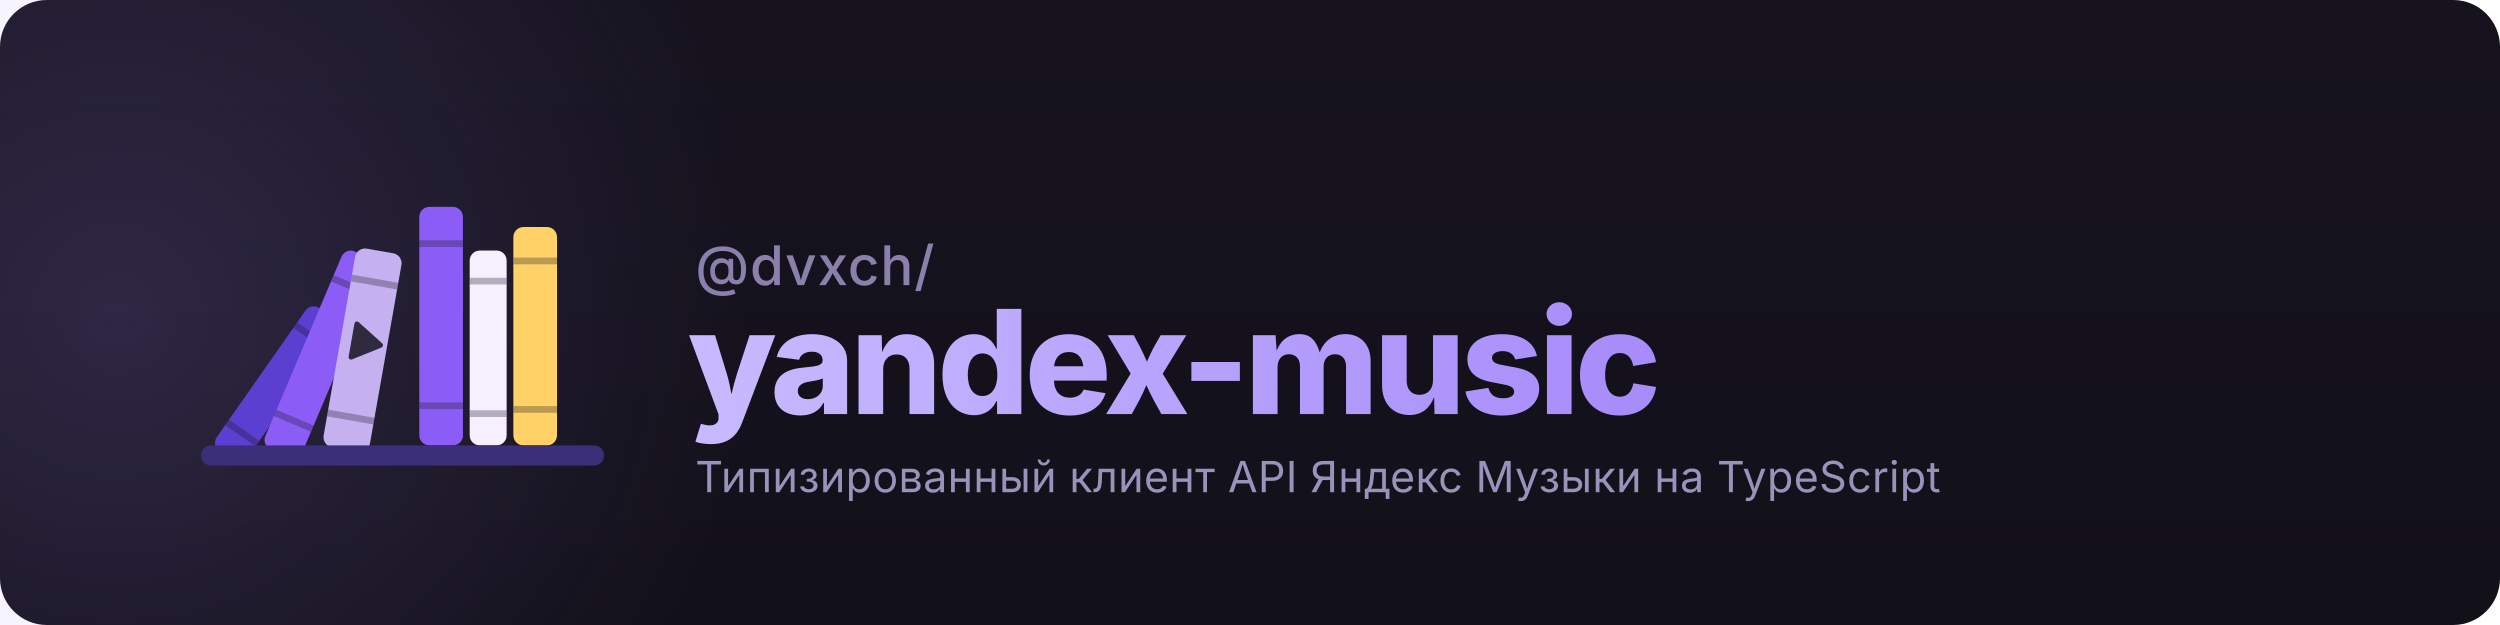
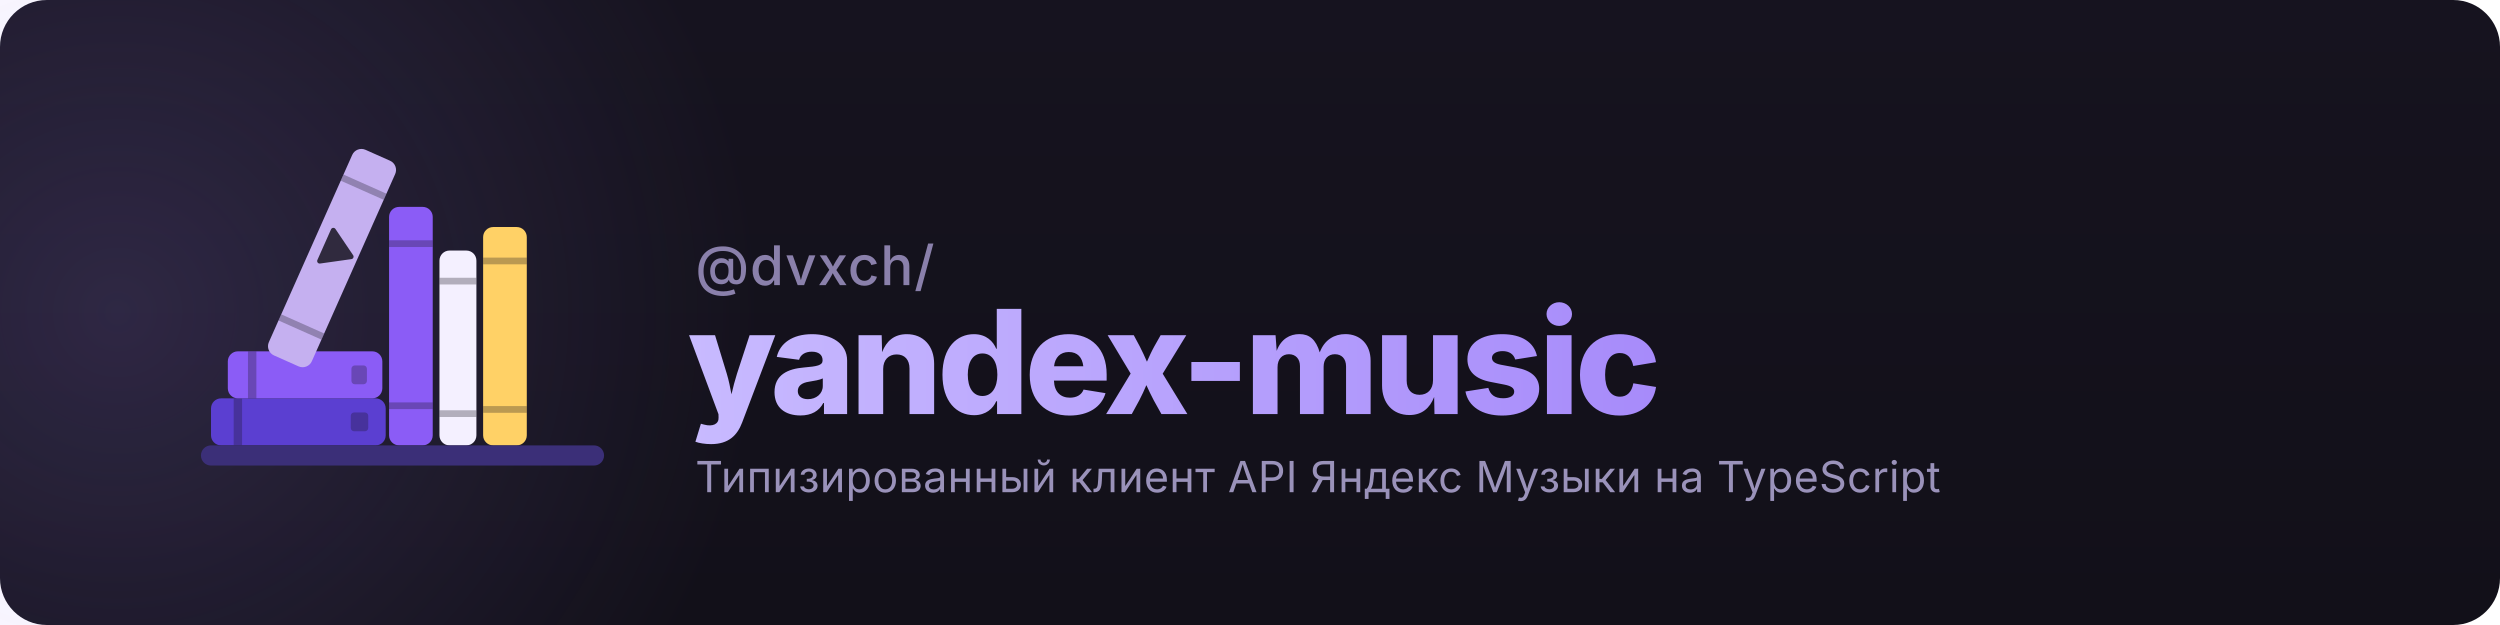
<svg xmlns="http://www.w3.org/2000/svg" viewBox="0 0 1280 320" width="1280" height="320" font-family="Inter, -apple-system, BlinkMacSystemFont, 'Segoe UI', Roboto, Helvetica, Arial, sans-serif">
  <defs>
    <linearGradient id="bg" x1="0" y1="0" x2="0" y2="1">
      <stop offset="0" stop-color="#16131f" />
      <stop offset="1" stop-color="#121019" />
    </linearGradient>
    <radialGradient id="glow" cx="0.2" cy="0.5" r="0.55">
      <stop offset="0" stop-color="#a78bfa" stop-opacity="0.18" />
      <stop offset="1" stop-color="#a78bfa" stop-opacity="0" />
    </radialGradient>
    <linearGradient id="wm" x1="0" y1="0" x2="1" y2="0">
      <stop offset="0" stop-color="#c8baff" />
      <stop offset="1" stop-color="#a78bfa" />
    </linearGradient>
  </defs>
  <rect width="1280" height="320" rx="24" fill="url(#bg)" />
  <circle cx="240" cy="160" r="300" fill="url(#glow)" />
  <g transform="translate(96 44) scale(0.86)">
-     <g transform="rotate(35 14 214)">
-       <rect x="14" y="110" width="22" height="104" rx="6" fill="#5b3fd1" />
-       <rect x="14" y="124.6" width="22" height="4" fill="#16131f" opacity=".30" />
-       <rect x="14" y="195.3" width="22" height="4" fill="#16131f" opacity=".30" />
+     <rect x="14.0" y="186.0" width="104" height="28" rx="6" fill="#5b3fd1" />
+     <rect x="27.5" y="186.0" width="5" height="28" fill="#16131f" opacity=".3" />
+     <rect x="97.2" y="194.4" width="10.4" height="11.2" rx="2" fill="#16131f" opacity=".3" />
+     <rect x="24.0" y="158.0" width="92" height="28" rx="6" fill="#8b5cf6" />
+     <rect x="36.0" y="158.0" width="5" height="28" fill="#16131f" opacity=".3" />
+     <rect x="97.6" y="166.4" width="9.2" height="11.2" rx="2" fill="#16131f" opacity=".3" />
+     <g transform="rotate(24 46 158)">
+       <rect x="46" y="24" width="28" height="134" rx="6" fill="#C5B0F0" />
+       <rect x="46" y="42.8" width="28" height="4" fill="#16131f" opacity=".3" />
+       <rect x="46" y="133.9" width="28" height="4" fill="#16131f" opacity=".3" />
+       <polygon points="54.0,75.6 54.0,95.6 70.0,85.6" fill="#16131f" opacity=".85" stroke="#16131f" stroke-width="3" stroke-linejoin="round" />
    </g>
-     <g transform="rotate(23 44 214)">
-       <rect x="44" y="86" width="24" height="128" rx="6" fill="#8b5cf6" />
-       <rect x="44" y="103.9" width="24" height="4" fill="#16131f" opacity=".30" />
-       <rect x="44" y="191.0" width="24" height="4" fill="#16131f" opacity=".30" />
-     </g>
-     <g transform="rotate(10 80 214)">
-       <rect x="80" y="94" width="28" height="120" rx="6" fill="#C5B0F0" />
-       <rect x="80" y="110.8" width="28" height="4" fill="#16131f" opacity=".30" />
-       <rect x="80" y="192.4" width="28" height="4" fill="#16131f" opacity=".30" />
-       <polygon points="88.0,139.2 88.0,159.2 104.0,149.2" fill="#16131f" opacity=".85" stroke="#16131f" stroke-width="3" stroke-linejoin="round" />
-     </g>
-     <rect x="138" y="72" width="26" height="142" rx="6" fill="#8b5cf6" />
-     <rect x="138" y="91.9" width="26" height="4" fill="#16131f" opacity=".30" />
-     <rect x="138" y="188.4" width="26" height="4" fill="#16131f" opacity=".30" />
-     <rect x="168" y="98" width="22" height="116" rx="6" fill="#F4F0FF" />
-     <rect x="168" y="114.2" width="22" height="4" fill="#16131f" opacity=".30" />
-     <rect x="168" y="193.1" width="22" height="4" fill="#16131f" opacity=".30" />
-     <rect x="194" y="84" width="26" height="130" rx="6" fill="#FFD166" />
-     <rect x="194" y="102.2" width="26" height="4" fill="#16131f" opacity=".30" />
-     <rect x="194" y="190.6" width="26" height="4" fill="#16131f" opacity=".30" />
+     <rect x="120" y="72" width="26" height="142" rx="6" fill="#8b5cf6" />
+     <rect x="120" y="91.9" width="26" height="4" fill="#16131f" opacity=".3" />
+     <rect x="120" y="188.4" width="26" height="4" fill="#16131f" opacity=".3" />
+     <rect x="150" y="98" width="22" height="116" rx="6" fill="#F4F0FF" />
+     <rect x="150" y="114.2" width="22" height="4" fill="#16131f" opacity=".3" />
+     <rect x="150" y="193.1" width="22" height="4" fill="#16131f" opacity=".3" />
+     <rect x="176" y="84" width="26" height="130" rx="6" fill="#FFD166" />
+     <rect x="176" y="102.2" width="26" height="4" fill="#16131f" opacity=".3" />
+     <rect x="176" y="190.6" width="26" height="4" fill="#16131f" opacity=".3" />
    <rect x="8" y="214" width="240" height="12" rx="6" fill="#3b2f78" />
  </g>
  <text x="356" y="146" font-size="28" font-weight="500" fill="#8a80ab" letter-spacing="0.5">@dvxch/</text>
  <text x="352" y="212" font-size="74" font-weight="800" fill="url(#wm)" letter-spacing="-2.5">yandex-music</text>
  <text x="356" y="252" font-size="22" font-weight="400" fill="#9a92ba" letter-spacing="0.2">Типизированный клиент API Яндекс Музыки на TypeScript</text>
</svg>
